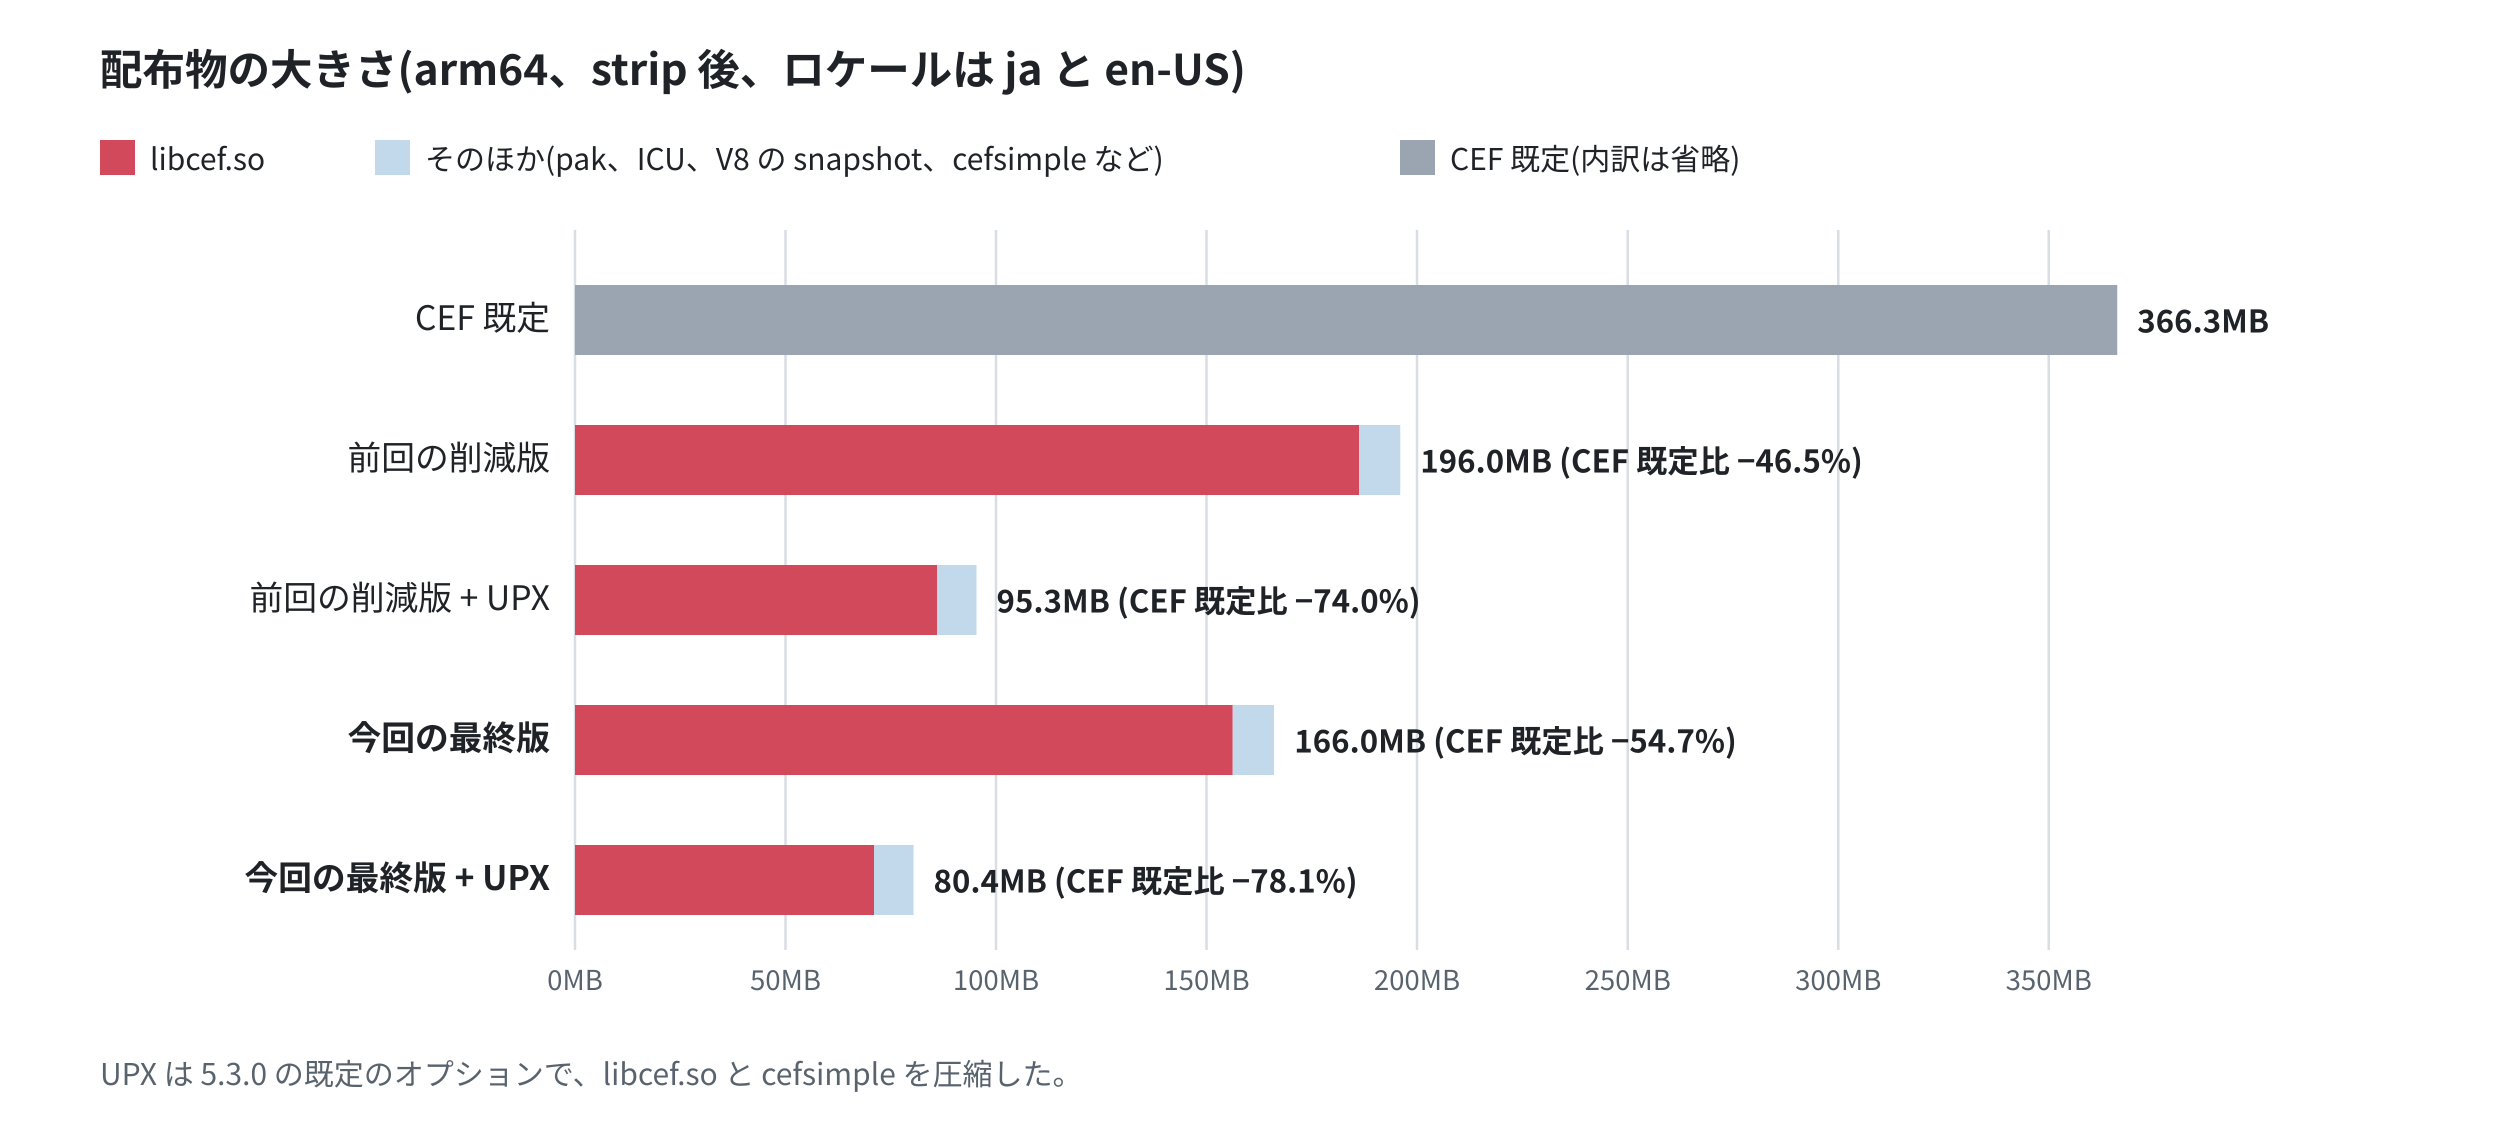
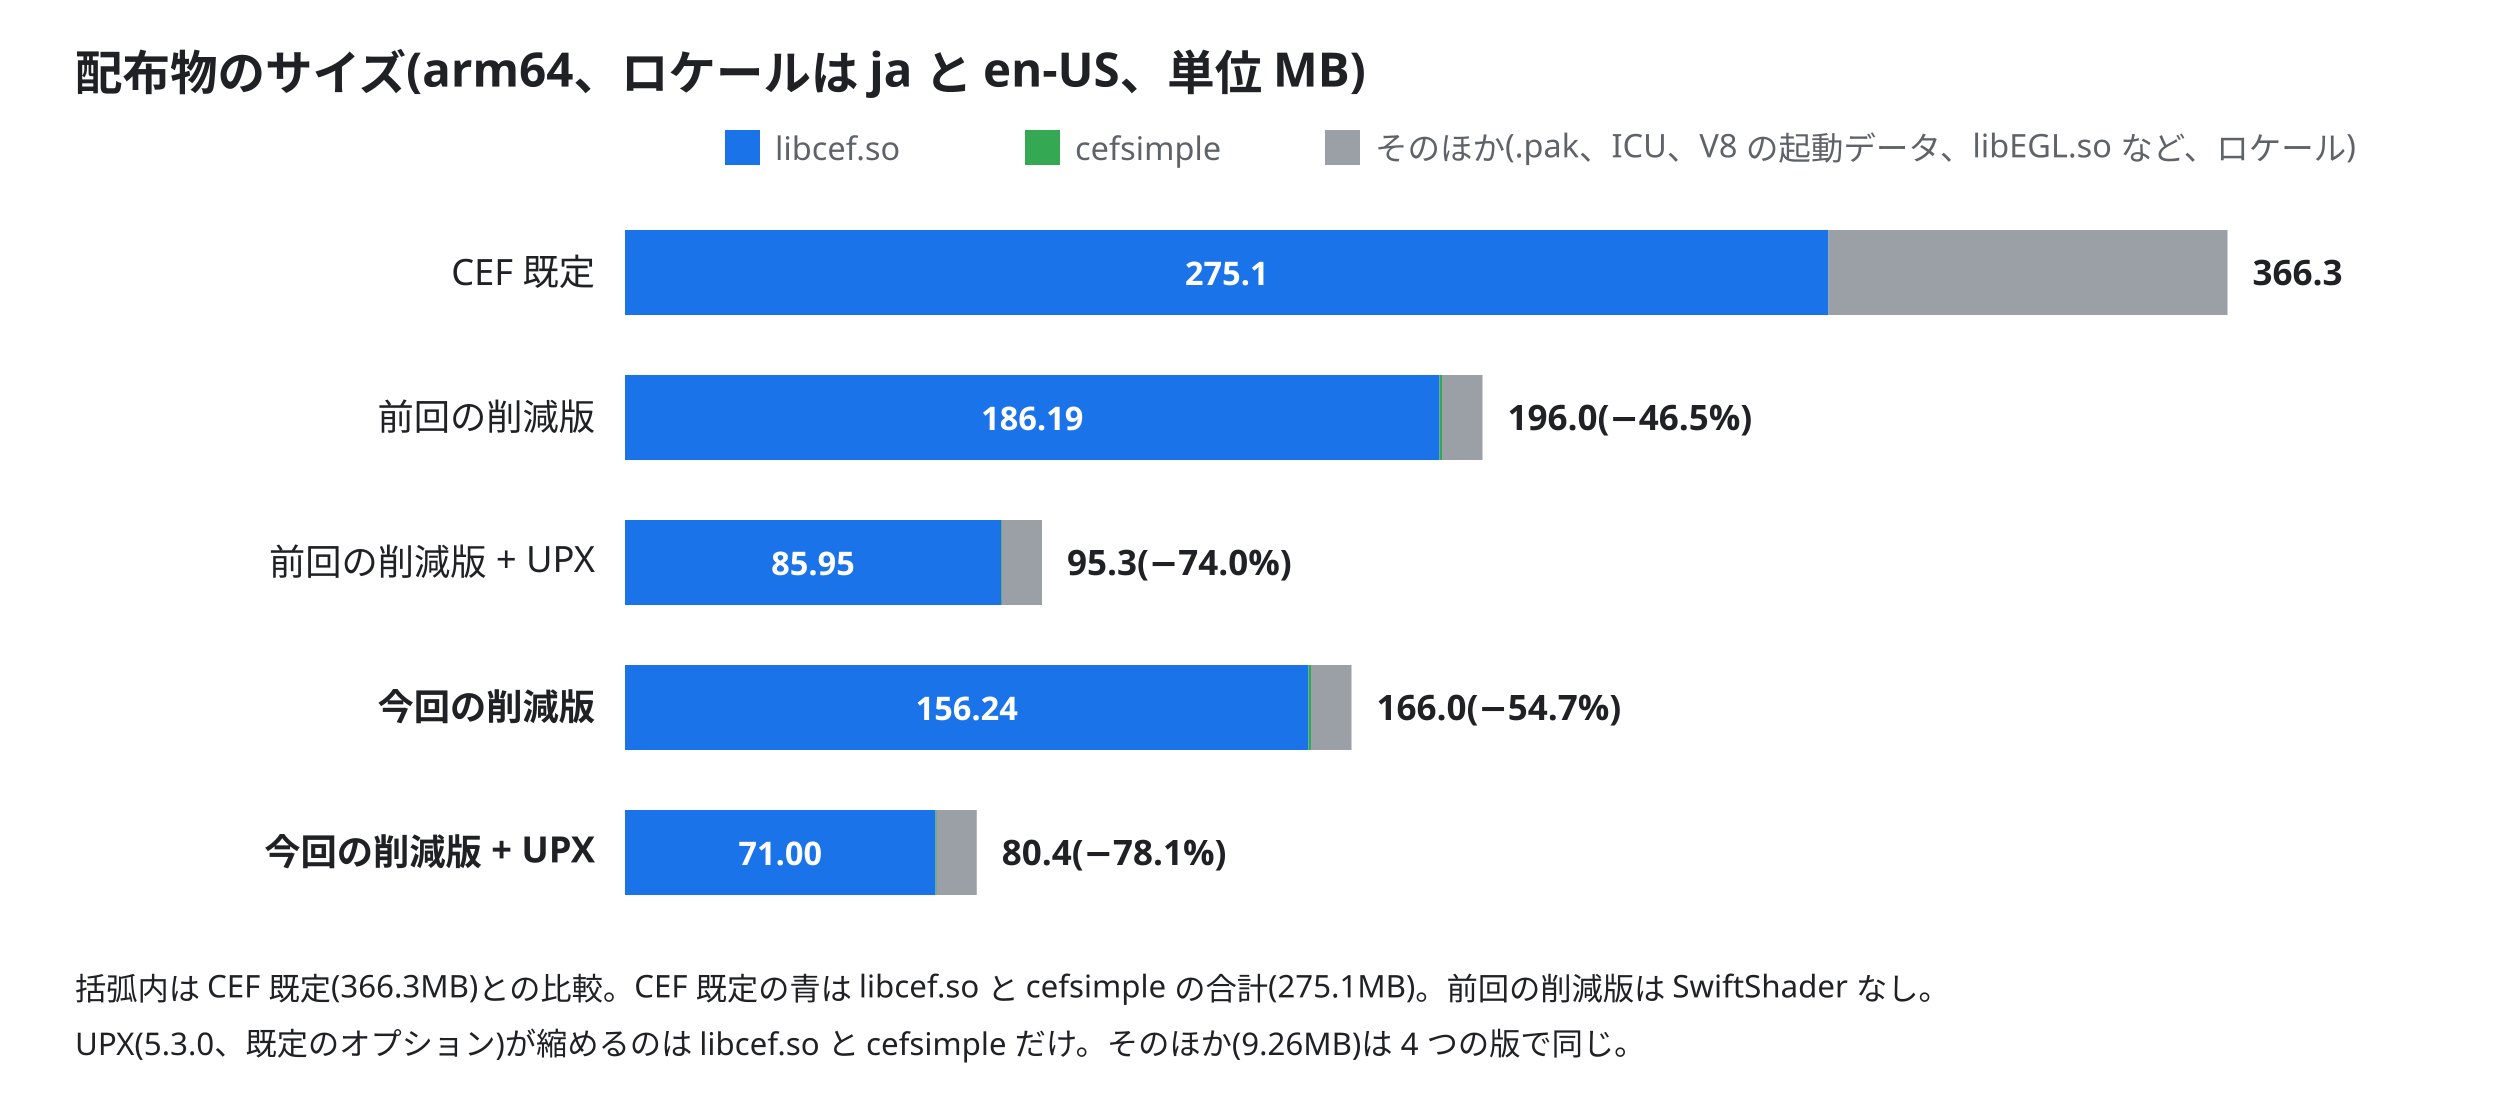
- <svg xmlns="http://www.w3.org/2000/svg" width="1000" height="450" viewBox="0 0 1000 450" font-family="'Hiragino Sans','Hiragino Kaku Gothic ProN','Noto Sans JP','Noto Sans CJK JP',sans-serif" font-size="13" fill="#1f2328">
-   <rect width="1000" height="450" fill="#ffffff" />
-   <text x="40.0" y="34.0" font-size="17" text-anchor="start" fill="#1f2328" font-weight="bold">配布物の大きさ(arm64、strip 後、ロケールは ja と en-US)</text>
-   <rect x="40.0" y="56.0" width="14.0" height="14.0" fill="#d1495b" />
-   <text x="60.0" y="68.0" font-size="12" text-anchor="start" fill="#1f2328" font-weight="normal">libcef.so</text>
-   <rect x="150.0" y="56.0" width="14.0" height="14.0" fill="#c2d9ec" />
-   <text x="170.0" y="68.0" font-size="12" text-anchor="start" fill="#1f2328" font-weight="normal">そのほか(pak、ICU、V8 の snapshot、cefsimple など)</text>
-   <rect x="560.0" y="56.0" width="14.0" height="14.0" fill="#9aa5b1" />
-   <text x="580.0" y="68.0" font-size="12" text-anchor="start" fill="#1f2328" font-weight="normal">CEF 既定(内訳は省略)</text>
-   <line x1="230.0" y1="92.0" x2="230.0" y2="380.0" stroke="#d8dee4" stroke-width="1" />
-   <text x="230.0" y="396.0" font-size="11" text-anchor="middle" fill="#59636e" font-weight="normal">0MB</text>
-   <line x1="314.2" y1="92.0" x2="314.2" y2="380.0" stroke="#d8dee4" stroke-width="1" />
-   <text x="314.2" y="396.0" font-size="11" text-anchor="middle" fill="#59636e" font-weight="normal">50MB</text>
-   <line x1="398.4" y1="92.0" x2="398.4" y2="380.0" stroke="#d8dee4" stroke-width="1" />
-   <text x="398.4" y="396.0" font-size="11" text-anchor="middle" fill="#59636e" font-weight="normal">100MB</text>
-   <line x1="482.6" y1="92.0" x2="482.6" y2="380.0" stroke="#d8dee4" stroke-width="1" />
-   <text x="482.6" y="396.0" font-size="11" text-anchor="middle" fill="#59636e" font-weight="normal">150MB</text>
-   <line x1="566.8" y1="92.0" x2="566.8" y2="380.0" stroke="#d8dee4" stroke-width="1" />
-   <text x="566.8" y="396.0" font-size="11" text-anchor="middle" fill="#59636e" font-weight="normal">200MB</text>
-   <line x1="651.1" y1="92.0" x2="651.1" y2="380.0" stroke="#d8dee4" stroke-width="1" />
-   <text x="651.1" y="396.0" font-size="11" text-anchor="middle" fill="#59636e" font-weight="normal">250MB</text>
-   <line x1="735.3" y1="92.0" x2="735.3" y2="380.0" stroke="#d8dee4" stroke-width="1" />
-   <text x="735.3" y="396.0" font-size="11" text-anchor="middle" fill="#59636e" font-weight="normal">300MB</text>
-   <line x1="819.5" y1="92.0" x2="819.5" y2="380.0" stroke="#d8dee4" stroke-width="1" />
-   <text x="819.5" y="396.0" font-size="11" text-anchor="middle" fill="#59636e" font-weight="normal">350MB</text>
-   <text x="220.0" y="132.0" font-size="13.5" text-anchor="end" fill="#1f2328" font-weight="normal">CEF 既定</text>
-   <rect x="230.0" y="114.0" width="616.9" height="28.0" fill="#9aa5b1" />
-   <text x="854.9" y="133.0" font-size="12.5" text-anchor="start" fill="#1f2328" font-weight="bold">366.3MB </text>
-   <text x="220.0" y="188.0" font-size="13.5" text-anchor="end" fill="#1f2328" font-weight="normal">前回の削減版</text>
-   <rect x="230.0" y="170.0" width="313.6" height="28.0" fill="#d1495b" />
-   <rect x="543.6" y="170.0" width="16.5" height="28.0" fill="#c2d9ec" />
-   <text x="568.1" y="189.0" font-size="12.5" text-anchor="start" fill="#1f2328" font-weight="bold">196.0MB (CEF 既定比 −46.5%)</text>
-   <text x="220.0" y="244.0" font-size="13.5" text-anchor="end" fill="#1f2328" font-weight="normal">前回の削減版 + UPX</text>
-   <rect x="230.0" y="226.0" width="144.8" height="28.0" fill="#d1495b" />
-   <rect x="374.8" y="226.0" width="15.8" height="28.0" fill="#c2d9ec" />
-   <text x="398.6" y="245.0" font-size="12.5" text-anchor="start" fill="#1f2328" font-weight="bold">95.3MB (CEF 既定比 −74.0%)</text>
-   <text x="220.0" y="300.0" font-size="13.5" text-anchor="end" fill="#1f2328" font-weight="bold">今回の最終版</text>
-   <rect x="230.0" y="282.0" width="263.1" height="28.0" fill="#d1495b" />
-   <rect x="493.1" y="282.0" width="16.5" height="28.0" fill="#c2d9ec" />
-   <text x="517.7" y="301.0" font-size="12.5" text-anchor="start" fill="#1f2328" font-weight="bold">166.0MB (CEF 既定比 −54.7%)</text>
-   <text x="220.0" y="356.0" font-size="13.5" text-anchor="end" fill="#1f2328" font-weight="bold">今回の最終版 + UPX</text>
-   <rect x="230.0" y="338.0" width="119.6" height="28.0" fill="#d1495b" />
-   <rect x="349.6" y="338.0" width="15.8" height="28.0" fill="#c2d9ec" />
-   <text x="373.4" y="357.0" font-size="12.5" text-anchor="start" fill="#1f2328" font-weight="bold">80.4MB (CEF 既定比 −78.1%)</text>
-   <text x="40.0" y="434.0" font-size="12" text-anchor="start" fill="#59636e" font-weight="normal">UPX は 5.3.0 の既定のオプションで、libcef.so と cefsimple を圧縮した。</text>
+ <svg xmlns="http://www.w3.org/2000/svg" width="1000" height="440" viewBox="0 0 1000 440" font-family="Hiragino Sans, Hiragino Kaku Gothic ProN, sans-serif">
+   <rect width="1000" height="440" fill="#fff" />
+   <text x="30.0" y="36.0" font-size="19" text-anchor="start" fill="#202124" font-weight="bold">配布物のサイズ(arm64、ロケールは ja と en-US、単位 MB)</text>
+   <rect x="290.0" y="52.0" width="14.0" height="14.0" rx="0" fill="#1a73e8" stroke="none" stroke-width="1" />
+   <text x="310.0" y="64.0" font-size="13" text-anchor="start" fill="#5f6368">libcef.so</text>
+   <rect x="410.0" y="52.0" width="14.0" height="14.0" rx="0" fill="#34a853" stroke="none" stroke-width="1" />
+   <text x="430.0" y="64.0" font-size="13" text-anchor="start" fill="#5f6368">cefsimple</text>
+   <rect x="530.0" y="52.0" width="14.0" height="14.0" rx="0" fill="#9aa0a6" stroke="none" stroke-width="1" />
+   <text x="550.0" y="64.0" font-size="13" text-anchor="start" fill="#5f6368">そのほか(.pak、ICU、V8 の起動データ、libEGL.so など、ロケール)</text>
+   <text x="238.0" y="114.0" font-size="14.5" text-anchor="end" fill="#202124">CEF 既定</text>
+   <rect x="250.0" y="92.0" width="481.4" height="34.0" rx="0" fill="#1a73e8" stroke="none" stroke-width="1" />
+   <rect x="731.4" y="92.0" width="159.6" height="34.0" rx="0" fill="#9aa0a6" stroke="none" stroke-width="1" />
+   <text x="490.7" y="114.0" font-size="13" text-anchor="middle" fill="#fff" font-weight="bold">275.1</text>
+   <text x="901.0" y="114.0" font-size="14" text-anchor="start" fill="#202124" font-weight="bold">366.3</text>
+   <text x="238.0" y="172.0" font-size="14.5" text-anchor="end" fill="#202124">前回の削減版</text>
+   <rect x="250.0" y="150.0" width="325.8" height="34.0" rx="0" fill="#1a73e8" stroke="none" stroke-width="1" />
+   <rect x="575.8" y="150.0" width="1.5" height="34.0" rx="0" fill="#34a853" stroke="none" stroke-width="1" />
+   <rect x="576.8" y="150.0" width="16.2" height="34.0" rx="0" fill="#9aa0a6" stroke="none" stroke-width="1" />
+   <text x="412.9" y="172.0" font-size="13" text-anchor="middle" fill="#fff" font-weight="bold">186.19</text>
+   <text x="603.0" y="172.0" font-size="14" text-anchor="start" fill="#202124" font-weight="bold">196.0(−46.5%)</text>
+   <text x="238.0" y="230.0" font-size="14.5" text-anchor="end" fill="#202124">前回の削減版 + UPX</text>
+   <rect x="250.0" y="208.0" width="150.4" height="34.0" rx="0" fill="#1a73e8" stroke="none" stroke-width="1" />
+   <rect x="400.4" y="208.0" width="1.5" height="34.0" rx="0" fill="#34a853" stroke="none" stroke-width="1" />
+   <rect x="400.6" y="208.0" width="16.2" height="34.0" rx="0" fill="#9aa0a6" stroke="none" stroke-width="1" />
+   <text x="325.2" y="230.0" font-size="13" text-anchor="middle" fill="#fff" font-weight="bold">85.95</text>
+   <text x="426.8" y="230.0" font-size="14" text-anchor="start" fill="#202124" font-weight="bold">95.3(−74.0%)</text>
+   <text x="238.0" y="288.0" font-size="14.5" text-anchor="end" fill="#202124" font-weight="bold">今回の削減版</text>
+   <rect x="250.0" y="266.0" width="273.4" height="34.0" rx="0" fill="#1a73e8" stroke="none" stroke-width="1" />
+   <rect x="523.4" y="266.0" width="1.5" height="34.0" rx="0" fill="#34a853" stroke="none" stroke-width="1" />
+   <rect x="524.4" y="266.0" width="16.2" height="34.0" rx="0" fill="#9aa0a6" stroke="none" stroke-width="1" />
+   <text x="386.7" y="288.0" font-size="13" text-anchor="middle" fill="#fff" font-weight="bold">156.24</text>
+   <text x="550.6" y="288.0" font-size="14" text-anchor="start" fill="#202124" font-weight="bold">166.0(−54.7%)</text>
+   <text x="238.0" y="346.0" font-size="14.5" text-anchor="end" fill="#202124" font-weight="bold">今回の削減版 + UPX</text>
+   <rect x="250.0" y="324.0" width="124.2" height="34.0" rx="0" fill="#1a73e8" stroke="none" stroke-width="1" />
+   <rect x="374.2" y="324.0" width="1.5" height="34.0" rx="0" fill="#34a853" stroke="none" stroke-width="1" />
+   <rect x="374.5" y="324.0" width="16.2" height="34.0" rx="0" fill="#9aa0a6" stroke="none" stroke-width="1" />
+   <text x="312.1" y="346.0" font-size="13" text-anchor="middle" fill="#fff" font-weight="bold">71.00</text>
+   <text x="400.7" y="346.0" font-size="14" text-anchor="start" fill="#202124" font-weight="bold">80.4(−78.1%)</text>
+   <text x="30.0" y="400.0" font-size="12.5" text-anchor="start" fill="#202124">括弧内は CEF 既定(366.3MB)との比較。CEF 既定の青は libcef.so と cefsimple の合計(275.1MB)。前回の削減版は SwiftShader なし。</text>
+   <text x="30.0" y="422.0" font-size="12.5" text-anchor="start" fill="#202124">UPX(5.3.0、既定のオプション)が縮めるのは libcef.so と cefsimple だけ。そのほか(9.26MB)は 4 つの版で同じ。</text>
</svg>
